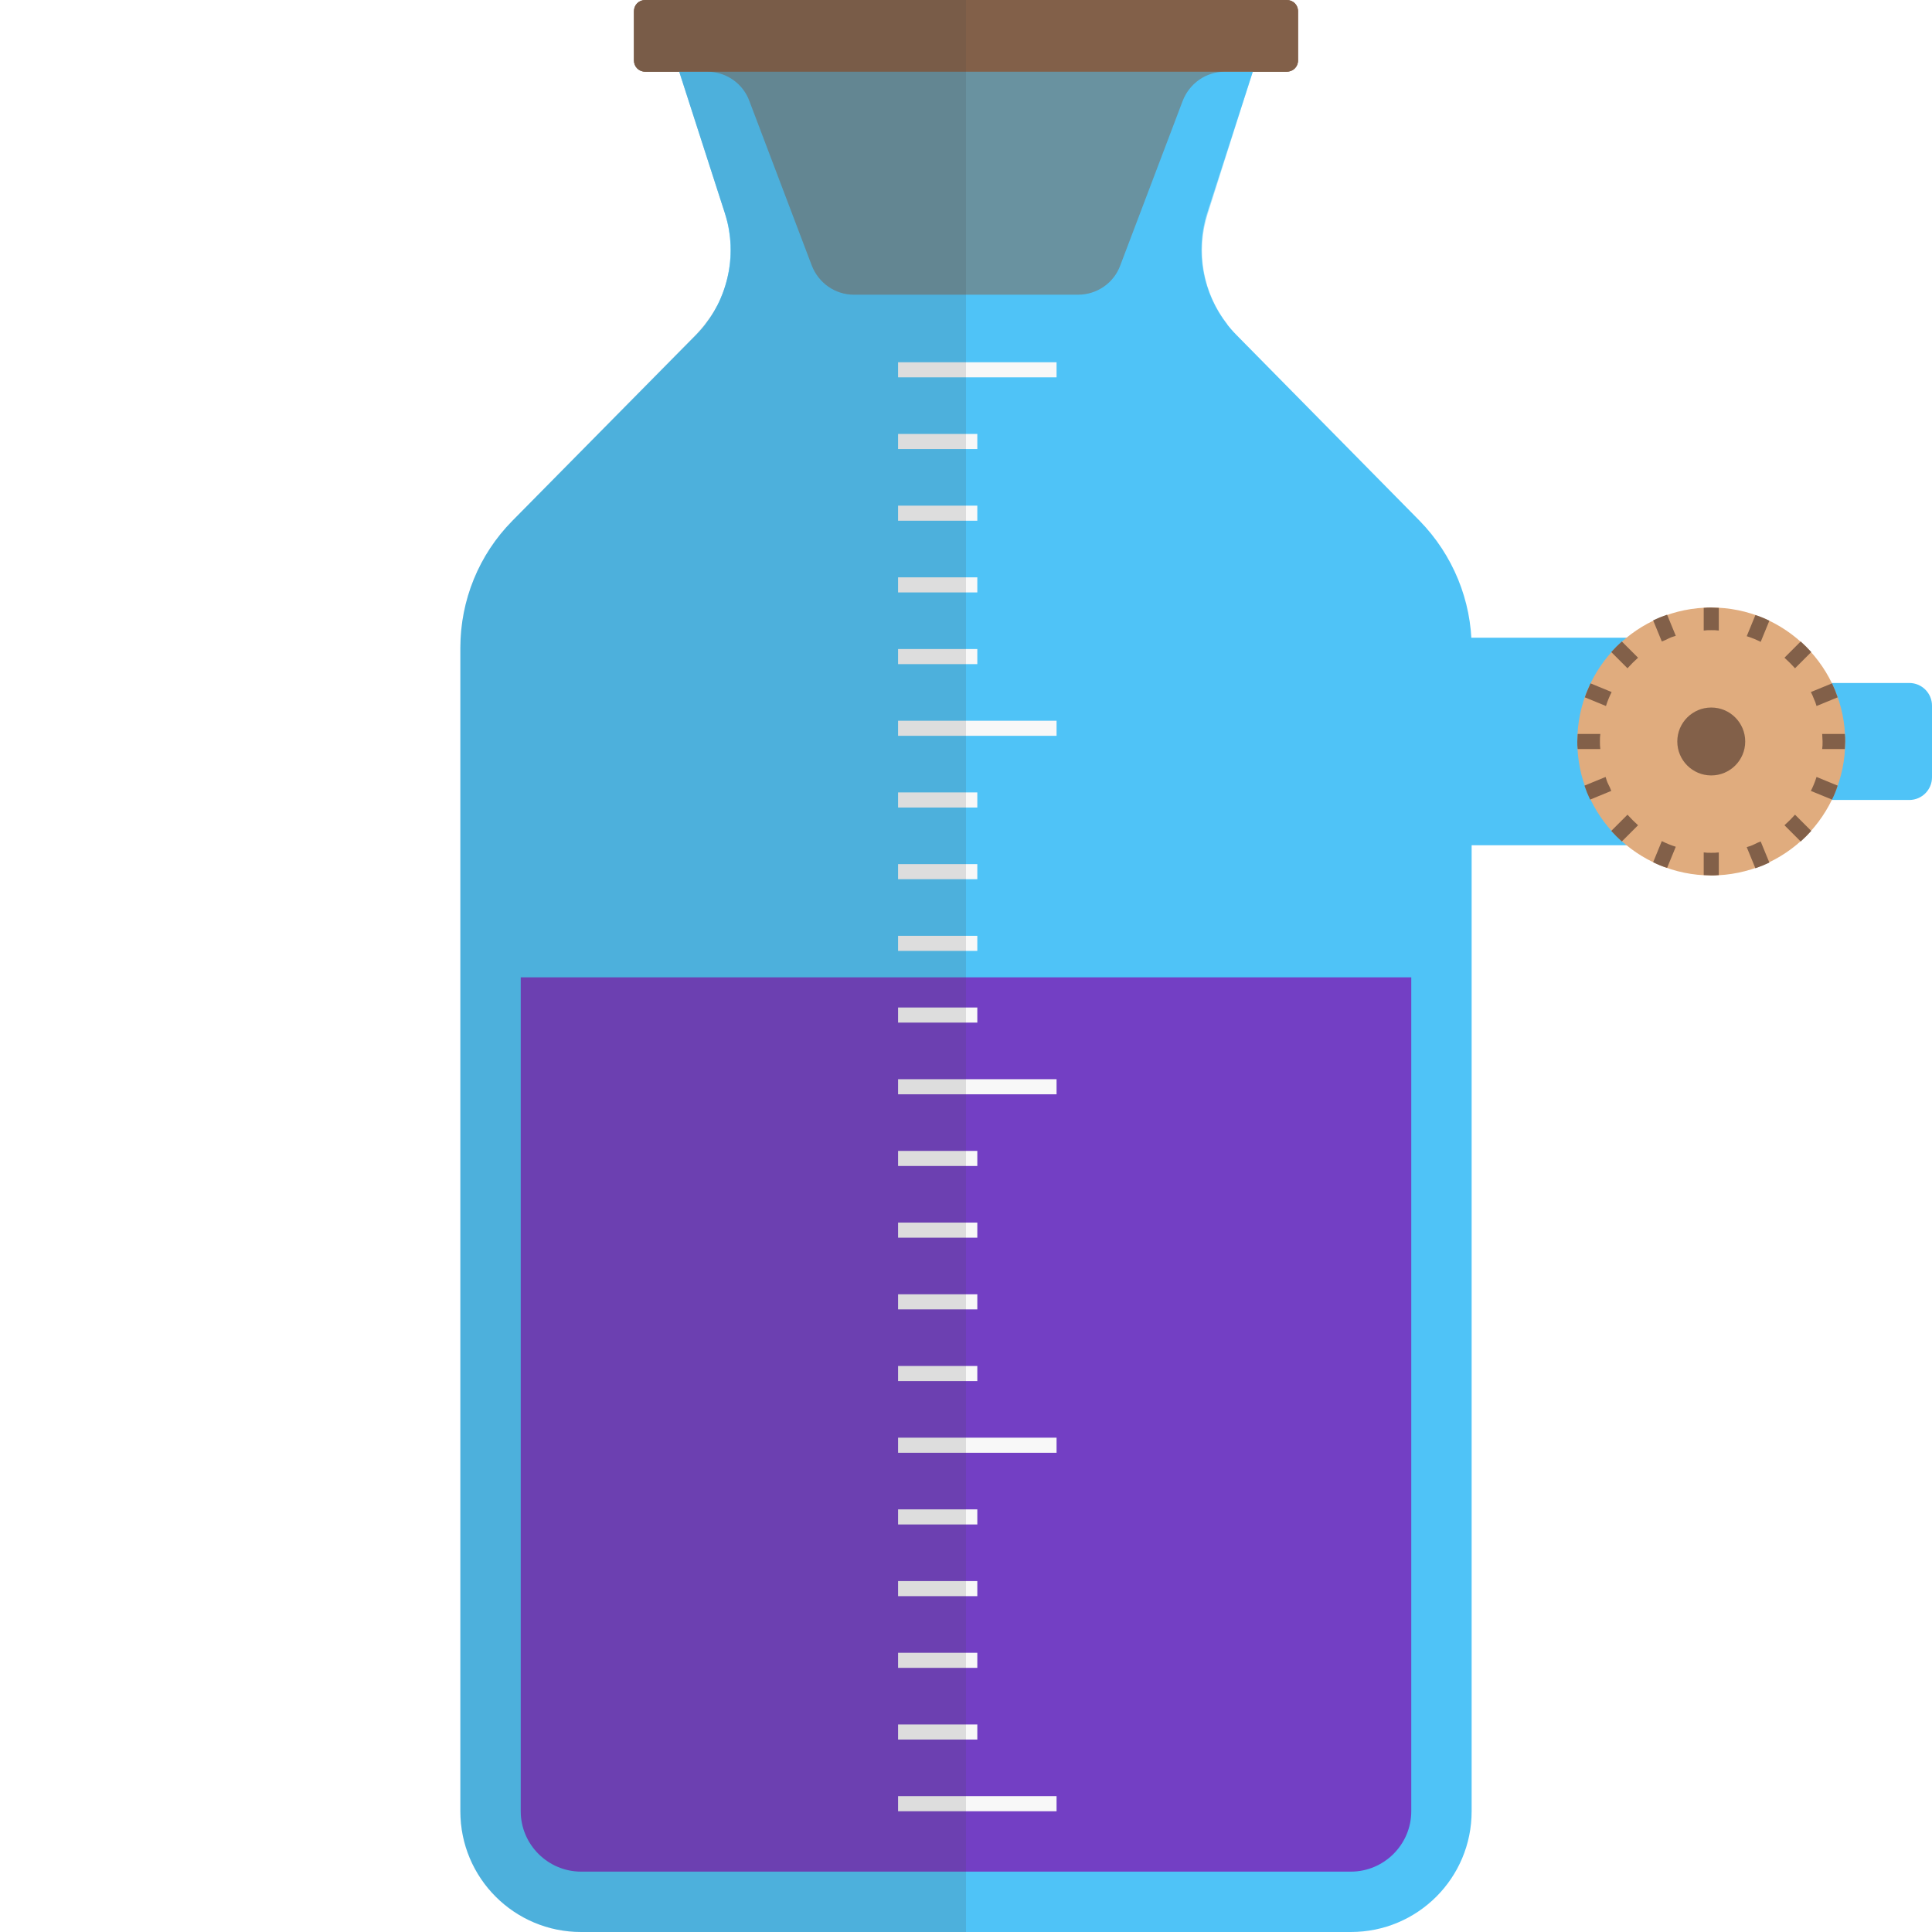
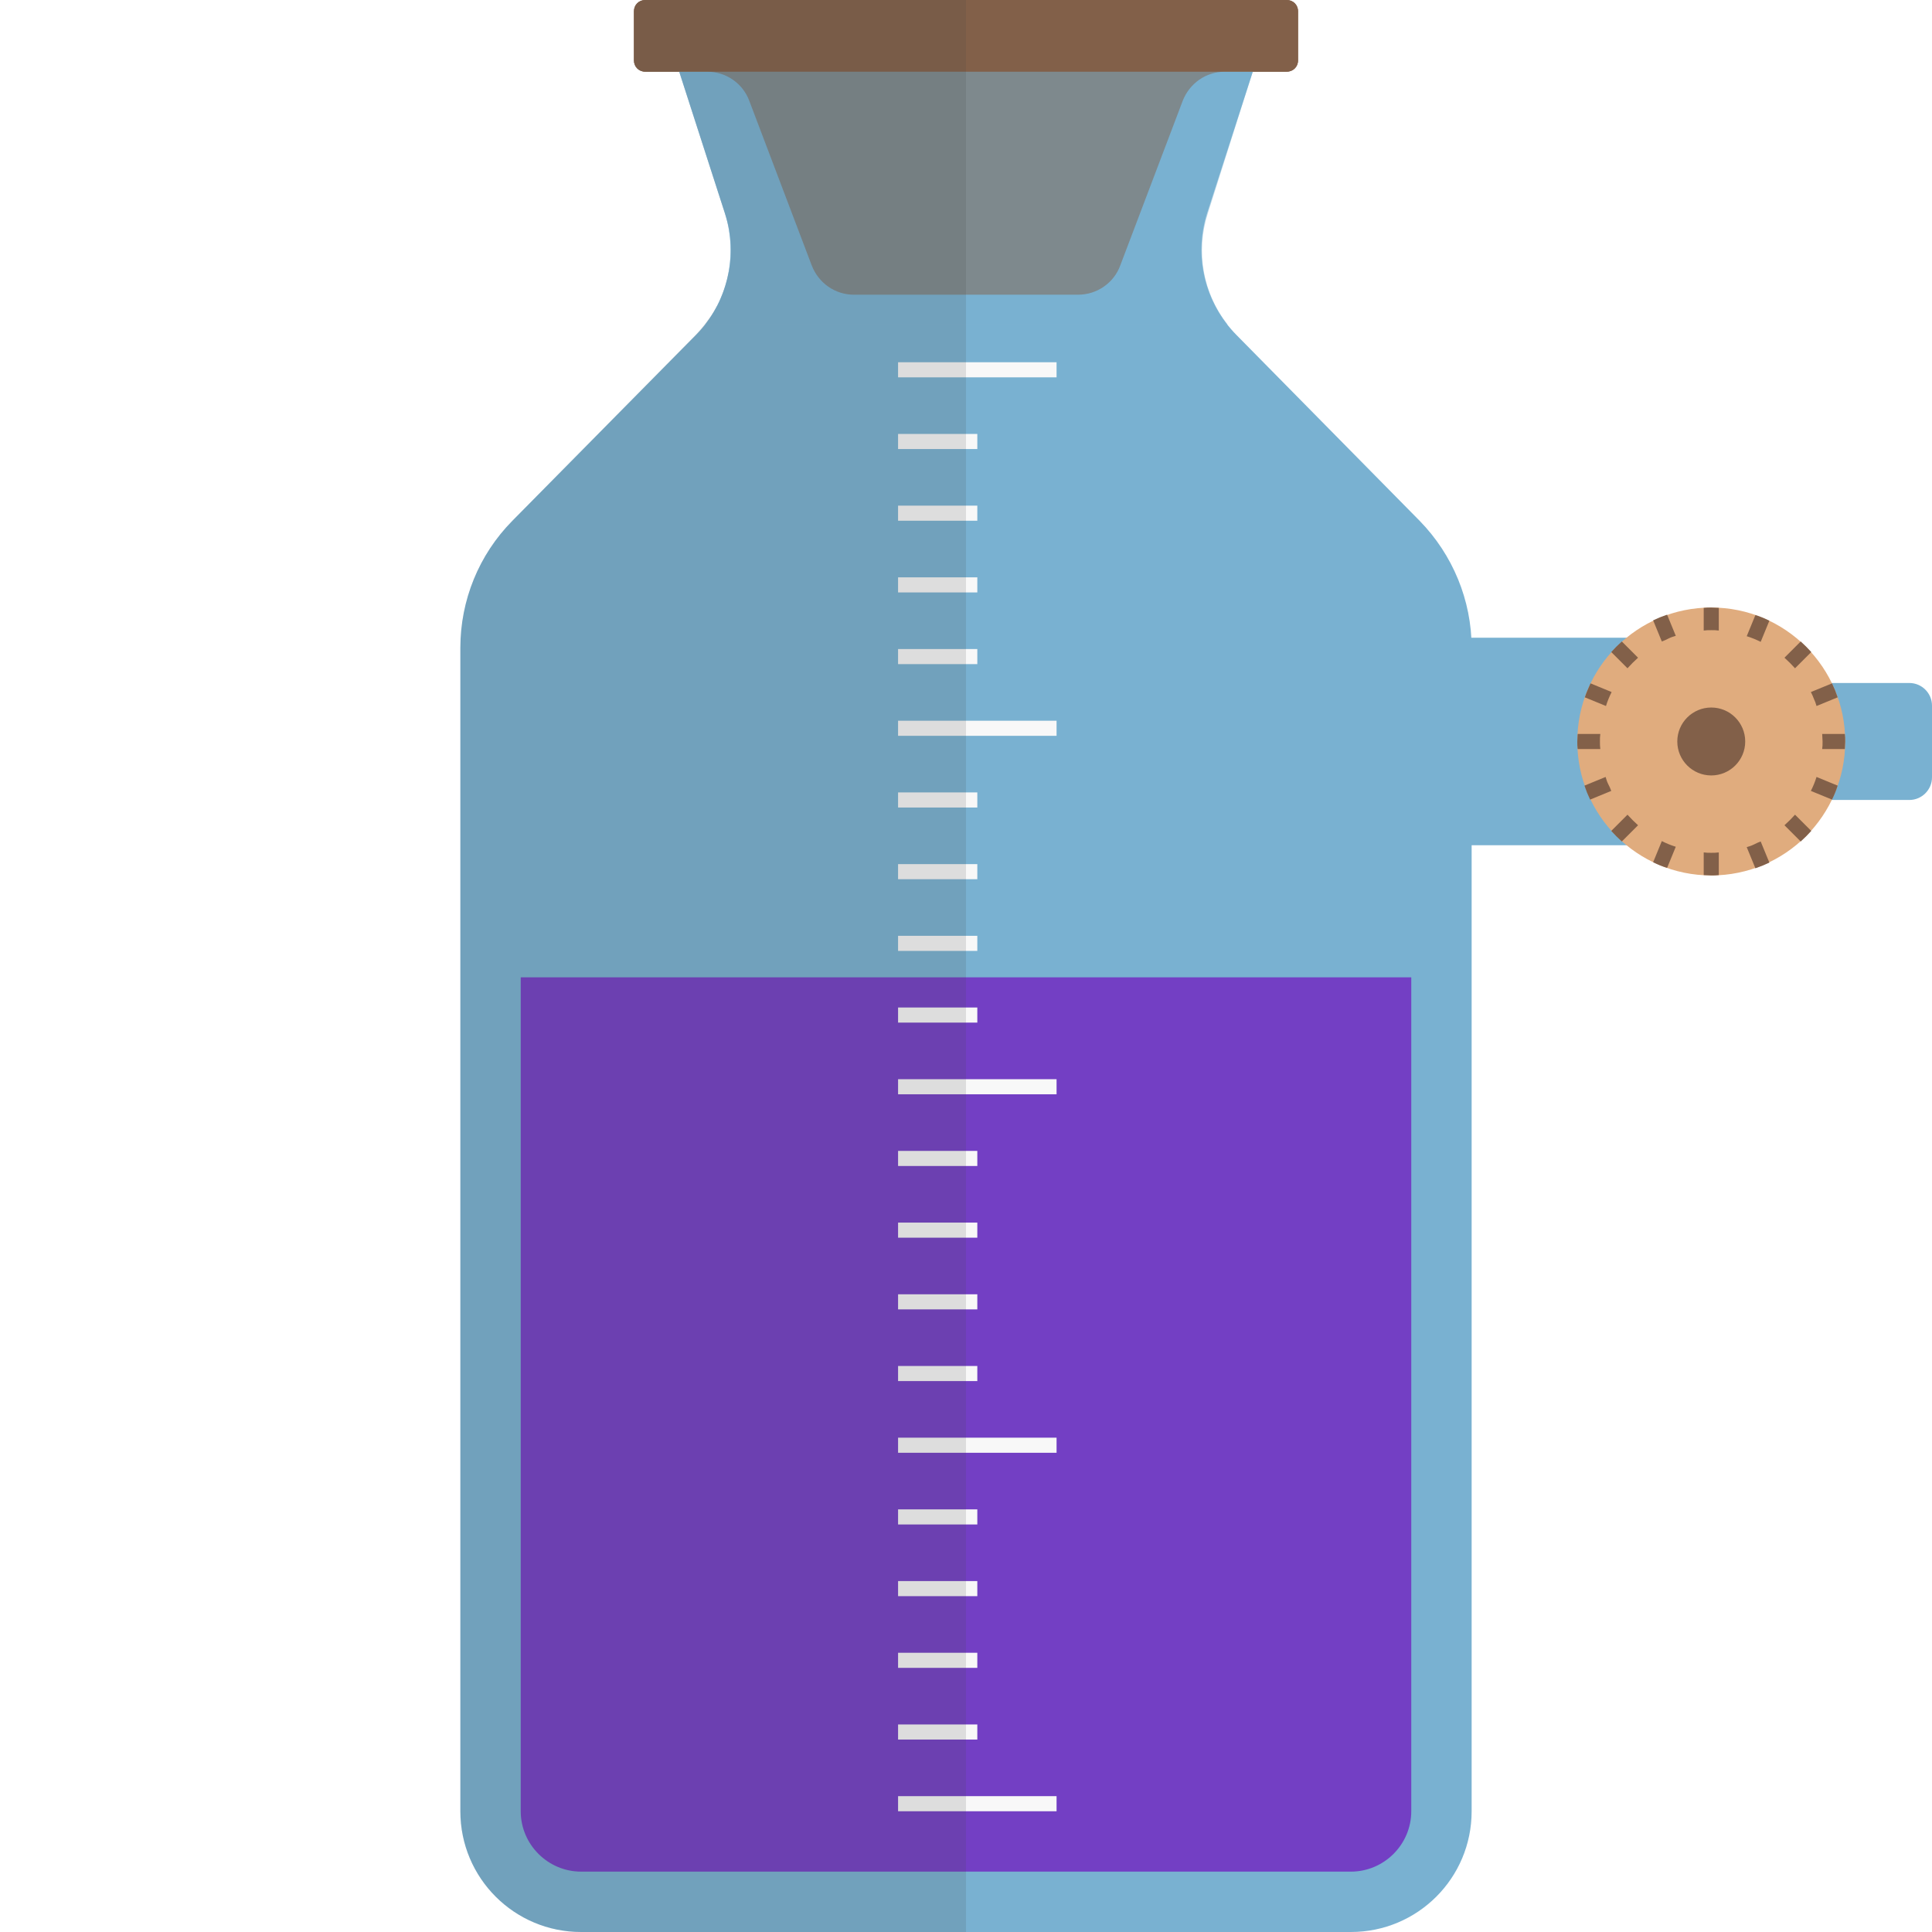
<svg xmlns="http://www.w3.org/2000/svg" version="1.1" x="0" y="0" viewBox="0 0 512 512" xml:space="preserve">
-   <style type="text/css">.st0{fill:#4fc3f7}.st3{fill:#826049}</style>
+   <style type="text/css">.st0{fill:#79b1d1}.st3{fill:#826049}</style>
  <path class="st0" d="M319.9 56.5L332 19H180l12.1 37.5c3.6 11.3.7 23.8-7.7 32.3L135.8 138c-8.9 9-13.8 21.1-13.8 33.7V480c0 17.7 14.3 32 32 32h204c17.7 0 32-14.3 32-32V171.7c0-12.6-5-24.7-13.8-33.7l-48.5-49.2c-8.4-8.5-11.4-20.9-7.8-32.3z" />
  <path d="M138 259v221c0 8.8 7.2 16 16 16h204c8.8 0 16-7.2 16-16V259H138z" fill="#733fc4" />
  <path d="M238 476h42v4h-42zm0-95h42v4h-42zm0-95h42v4h-42zm0-95h42v4h-42zm0 266h21v4h-21zm0-19h21v4h-21zm0-19h21v4h-21zm0-19h21v4h-21zm0-38h21v4h-21zm0-19h21v4h-21zm0-19h21v4h-21zm0-19h21v4h-21zm0-38h21v4h-21zm0-19h21v4h-21zm0-19h21v4h-21zm0-19h21v4h-21zm0-38h21v4h-21zm0-19h21v4h-21zm0-19h21v4h-21zm0-19h21v4h-21zm0-19h42v4h-42z" fill="#f8f8f8" />
  <path class="st3" d="M341 0H171c-1.7 0-3 1.3-3 3v13c0 1.7 1.3 3 3 3h16.4c5 0 9.5 3.1 11.2 7.8l16.5 43.5c1.8 4.7 6.2 7.8 11.2 7.8h59.4c5 0 9.5-3.1 11.2-7.8l16.5-43.5c1.8-4.7 6.2-7.8 11.2-7.8H341c1.7 0 3-1.3 3-3V3c0-1.7-1.3-3-3-3z" />
  <path class="st3" d="M341 19H171c-1.7 0-3-1.3-3-3V3c0-1.7 1.3-3 3-3h170c1.7 0 3 1.3 3 3v13c0 1.7-1.3 3-3 3z" />
-   <path d="M332 19H180l12.1 37.5c3.3 10.2 1.2 21.2-5.2 29.5h138.4c-6.5-8.3-8.5-19.3-5.2-29.5L332 19z" opacity=".5" fill="#4fc3f7" />
+   <path d="M332 19H180l12.1 37.5c3.3 10.2 1.2 21.2-5.2 29.5h138.4c-6.5-8.3-8.5-19.3-5.2-29.5L332 19z" opacity=".5" fill="#79b1d1" />
  <path class="st0" d="M506 181h-43c-3.3 0-6-2.7-6-6s-2.7-6-6-6H313v55h138c3.3 0 6-2.7 6-6s2.7-6 6-6h43c3.3 0 6-2.7 6-6v-19c0-3.3-2.7-6-6-6z" />
  <circle cx="453.5" cy="196.5" r="35.5" fill="#e0ac7e" />
  <circle class="st3" cx="453.5" cy="196.5" r="9" />
  <path class="st3" d="M431.3 177.1l-4.3-4.3c.9-1 1.8-1.9 2.8-2.8l4.3 4.3c-1 .9-1.9 1.8-2.8 2.8zm57.6 17.4h-6c0 .7.1 1.3.1 2s0 1.3-.1 2h6c0-.7.1-1.3.1-2s0-1.3-.1-2zm-13.2-17.4l4.3-4.3c-.9-1-1.8-1.9-2.8-2.8l-4.3 4.3c1 .9 1.9 1.8 2.8 2.8zM424 196.5c0-.7 0-1.3.1-2h-6c0 .7-.1 1.3-.1 2s0 1.3.1 2h6c-.1-.7-.1-1.3-.1-2zm29.5-29.5c.7 0 1.3 0 2 .1v-6c-.7 0-1.3-.1-2-.1s-1.3 0-2 .1v6c.7-.1 1.3-.1 2-.1zm19.4 51.7l4.3 4.3c1-.9 1.9-1.8 2.8-2.8l-4.3-4.3c-.9 1-1.8 1.9-2.8 2.8zm-41.6-2.8l-4.3 4.3c.9 1 1.8 1.9 2.8 2.8l4.3-4.3c-1-.9-1.9-1.8-2.8-2.8zm22.2 10.1c-.7 0-1.3 0-2-.1v6c.7 0 1.3.1 2 .1s1.3 0 2-.1v-6c-.7.1-1.3.1-2 .1zm-27.9-38.9l-5.6-2.3c.4-1.3 1-2.5 1.5-3.7l5.6 2.3c-.6 1.2-1.1 2.4-1.5 3.7zm59.9-6l-5.6 2.3c.3.6.6 1.2.8 1.8.3.6.5 1.2.7 1.9l5.6-2.3c-.2-.6-.5-1.3-.7-1.9-.3-.6-.5-1.2-.8-1.8zm-18.9-11l2.3-5.6c-1.2-.6-2.4-1.1-3.7-1.5l-2.3 5.6c1.3.4 2.5.9 3.7 1.5zm-40.4 37.7c-.3-.6-.5-1.2-.7-1.9l-5.6 2.3c.2.6.5 1.3.7 1.9.3.6.5 1.2.8 1.8l5.6-2.3c-.2-.6-.5-1.2-.8-1.8zm16-38.6c.6-.3 1.2-.5 1.9-.7l-2.3-5.6c-.6.2-1.3.5-1.9.7-.6.3-1.2.5-1.8.8l2.3 5.6c.6-.2 1.2-.5 1.8-.8zm37.7 40.4l5.6 2.3c.6-1.2 1.1-2.4 1.5-3.7l-5.6-2.3c-.4 1.3-.9 2.5-1.5 3.7zm-39.5 13.3l-2.3 5.6c1.2.6 2.4 1.1 3.7 1.5l2.3-5.6c-1.3-.4-2.5-.9-3.7-1.5zm24.4.9c-.6.3-1.2.5-1.9.7l2.3 5.6c.6-.2 1.3-.5 1.9-.7.6-.3 1.2-.5 1.8-.8l-2.3-5.6c-.6.2-1.2.5-1.8.8z" />
  <path d="M171 0c-1.7 0-3 1.3-3 3v13c0 1.7 1.3 3 3 3h9l12.1 37.5c.2.7.4 1.4.6 2 .1.2.1.5.2.7.1.4.2.9.3 1.3.1.3.1.6.1.9.1.4.1.8.2 1.2 0 .3.1.6.1 1s.1.7.1 1.1v3.1c0 .3 0 .6-.1.9 0 .4-.1.8-.1 1.2 0 .2-.1.5-.1.7-.1.4-.1.9-.2 1.3 0 .1 0 .2-.1.3-.5 2.4-1.2 4.8-2.2 7.1-.2.6-.5 1.1-.8 1.7 0 0 0 .1-.1.1-.3.5-.6 1.1-.9 1.6l-.1.1c-.3.5-.6 1-1 1.5 0 0 0 .1-.1.1-.4.5-.7 1-1.1 1.5-.8 1-1.6 1.9-2.4 2.8L135.8 138c-8.9 9-13.8 21.1-13.8 33.7V480c0 17.7 14.3 32 32 32h102V0h-85z" opacity=".15" fill="#444" />
</svg>
